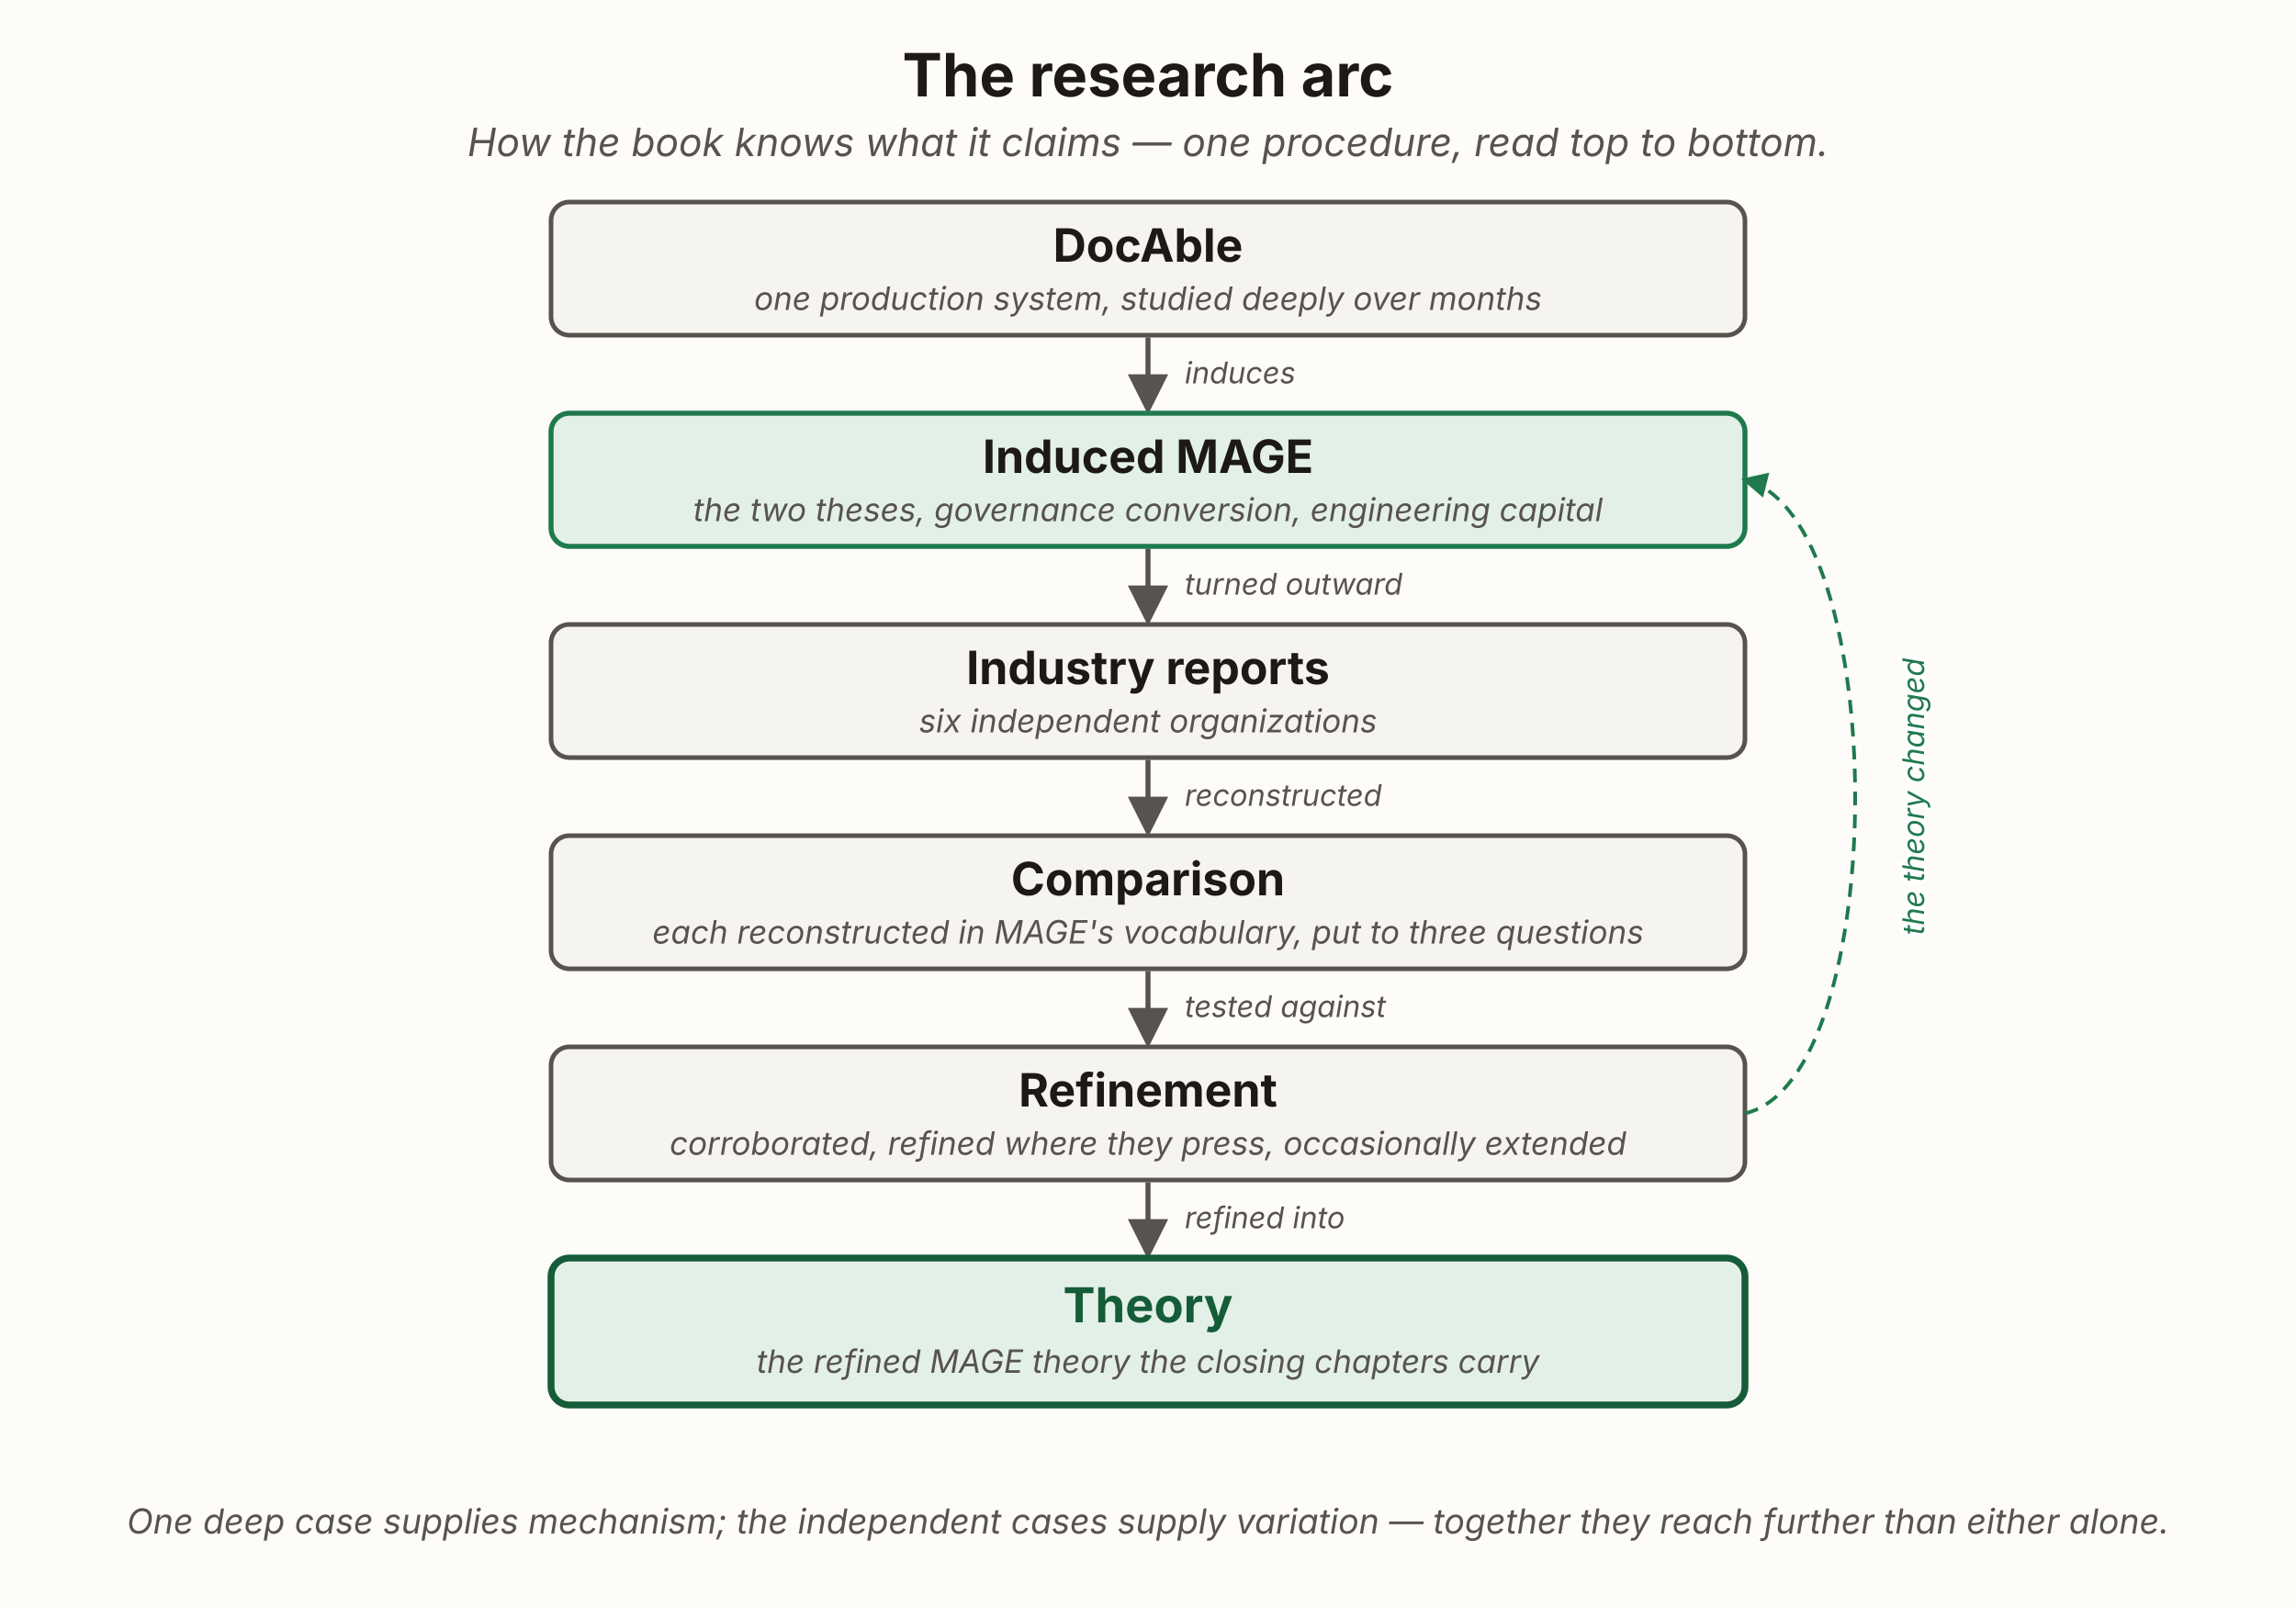
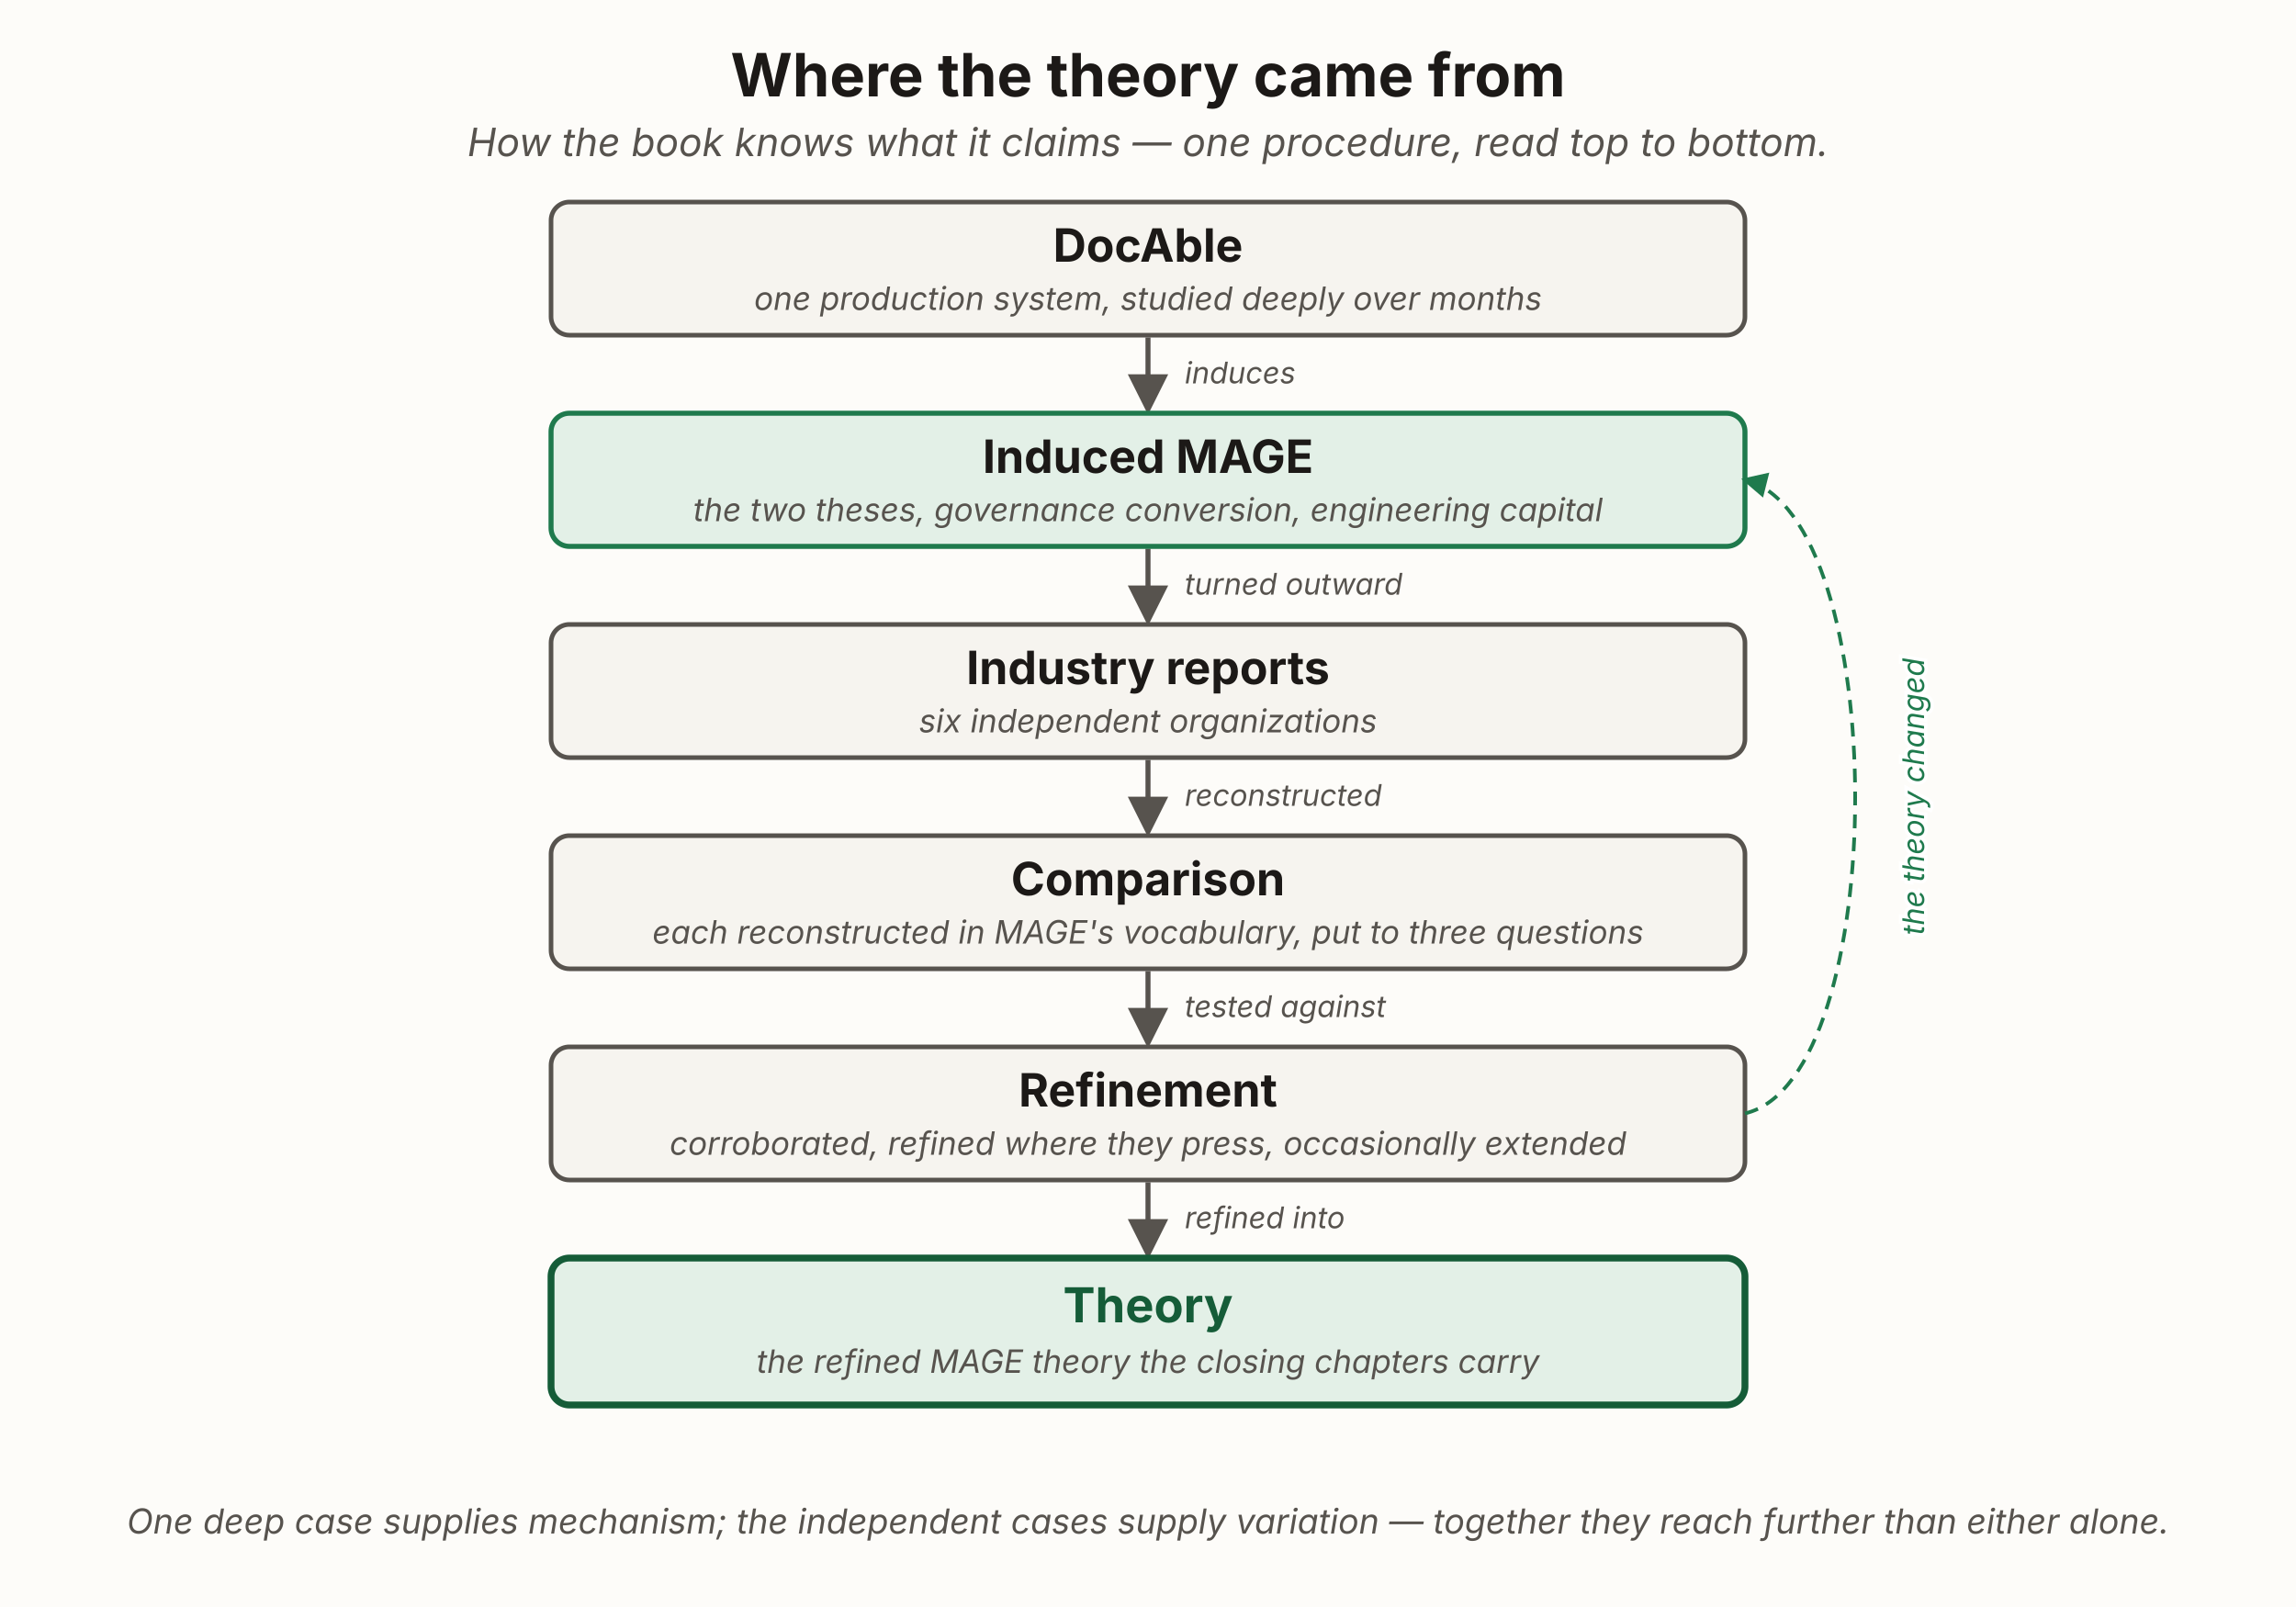
<svg xmlns="http://www.w3.org/2000/svg" viewBox="0 0 1000 700" width="1000" height="700" role="group" aria-labelledby="raTitle raDesc" font-family="'Source Sans 3', -apple-system, 'Segoe UI', sans-serif">
  <defs>
    <marker id="ra-ah" viewBox="0 0 10 10" refX="8.5" refY="5" markerWidth="8" markerHeight="8" orient="auto">
      <path d="M0,0 L10,5 L0,10 z" fill="#57534e" />
    </marker>
    <marker id="ra-fb" viewBox="0 0 10 10" refX="8.5" refY="5" markerWidth="7" markerHeight="7" orient="auto">
      <path d="M0,0 L10,5 L0,10 z" fill="#1f7a4d" />
    </marker>
  </defs>
  <rect x="0" y="0" width="1000" height="700" fill="#fdfcf9" />
-   <text x="500" y="42" text-anchor="middle" font-size="26" font-weight="700" fill="#1c1917">The research arc</text>
+   <text x="500" y="42" text-anchor="middle" font-size="26" font-weight="700" fill="#1c1917">Where the theory came from</text>
  <text x="500" y="68" text-anchor="middle" font-size="17" font-style="italic" fill="#57534e">How the book knows what it claims — one procedure, read top to bottom.</text>
  <g stroke="#57534e" stroke-width="2.2" fill="none">
    <line x1="500" y1="147" x2="500" y2="178" marker-end="url(#ra-ah)" />
    <line x1="500" y1="239" x2="500" y2="270" marker-end="url(#ra-ah)" />
    <line x1="500" y1="331" x2="500" y2="362" marker-end="url(#ra-ah)" />
    <line x1="500" y1="423" x2="500" y2="454" marker-end="url(#ra-ah)" />
    <line x1="500" y1="515" x2="500" y2="546" marker-end="url(#ra-ah)" />
  </g>
  <g font-size="13" font-style="italic" fill="#57534e" text-anchor="start">
    <text x="516" y="167">induces</text>
    <text x="516" y="259">turned outward</text>
    <text x="516" y="351">reconstructed</text>
    <text x="516" y="443">tested against</text>
    <text x="516" y="535">refined into</text>
  </g>
  <rect x="240" y="88" width="520" height="58" rx="8" fill="#f6f4ef" stroke="#57534e" stroke-width="2" />
  <text x="500" y="114" text-anchor="middle" font-size="20" font-weight="700" fill="#1c1917">DocAble</text>
  <text x="500" y="135" text-anchor="middle" font-size="14" font-style="italic" fill="#57534e">one production system, studied deeply over months</text>
  <rect x="240" y="180" width="520" height="58" rx="8" fill="#e3f0e7" stroke="#1f7a4d" stroke-width="2.2" />
  <text x="500" y="206" text-anchor="middle" font-size="20" font-weight="700" fill="#1c1917">Induced MAGE</text>
  <text x="500" y="227" text-anchor="middle" font-size="14" font-style="italic" fill="#57534e">the two theses, governance conversion, engineering capital</text>
  <rect x="240" y="272" width="520" height="58" rx="8" fill="#f6f4ef" stroke="#57534e" stroke-width="2" />
  <text x="500" y="298" text-anchor="middle" font-size="20" font-weight="700" fill="#1c1917">Industry reports</text>
  <text x="500" y="319" text-anchor="middle" font-size="14" font-style="italic" fill="#57534e">six independent organizations</text>
  <rect x="240" y="364" width="520" height="58" rx="8" fill="#f6f4ef" stroke="#57534e" stroke-width="2" />
  <text x="500" y="390" text-anchor="middle" font-size="20" font-weight="700" fill="#1c1917">Comparison</text>
  <text x="500" y="411" text-anchor="middle" font-size="14" font-style="italic" fill="#57534e">each reconstructed in MAGE's vocabulary, put to three questions</text>
  <rect x="240" y="456" width="520" height="58" rx="8" fill="#f6f4ef" stroke="#57534e" stroke-width="2" />
  <text x="500" y="482" text-anchor="middle" font-size="20" font-weight="700" fill="#1c1917">Refinement</text>
  <text x="500" y="503" text-anchor="middle" font-size="14" font-style="italic" fill="#57534e">corroborated, refined where they press, occasionally extended</text>
  <rect x="240" y="548" width="520" height="64" rx="8" fill="#e3f0e7" stroke="#155c38" stroke-width="3" />
  <text x="500" y="576" text-anchor="middle" font-size="21" font-weight="700" fill="#155c38">Theory</text>
  <text x="500" y="598" text-anchor="middle" font-size="14" font-style="italic" fill="#57534e">the refined MAGE theory the closing chapters carry</text>
  <path d="M760,485 C824,470 824,225 760,209" fill="none" stroke="#1f7a4d" stroke-width="1.6" stroke-dasharray="6 4" marker-end="url(#ra-fb)" />
  <text transform="rotate(-90 838 347)" x="838" y="347" text-anchor="middle" font-size="13" font-style="italic" fill="#1f7a4d" paint-order="stroke" stroke="#ffffff" stroke-width="3">the theory changed</text>
  <text x="500" y="668" text-anchor="middle" font-size="15" font-style="italic" fill="#57534e">One deep case supplies mechanism; the independent cases supply variation — together they reach further than either alone.</text>
</svg>
